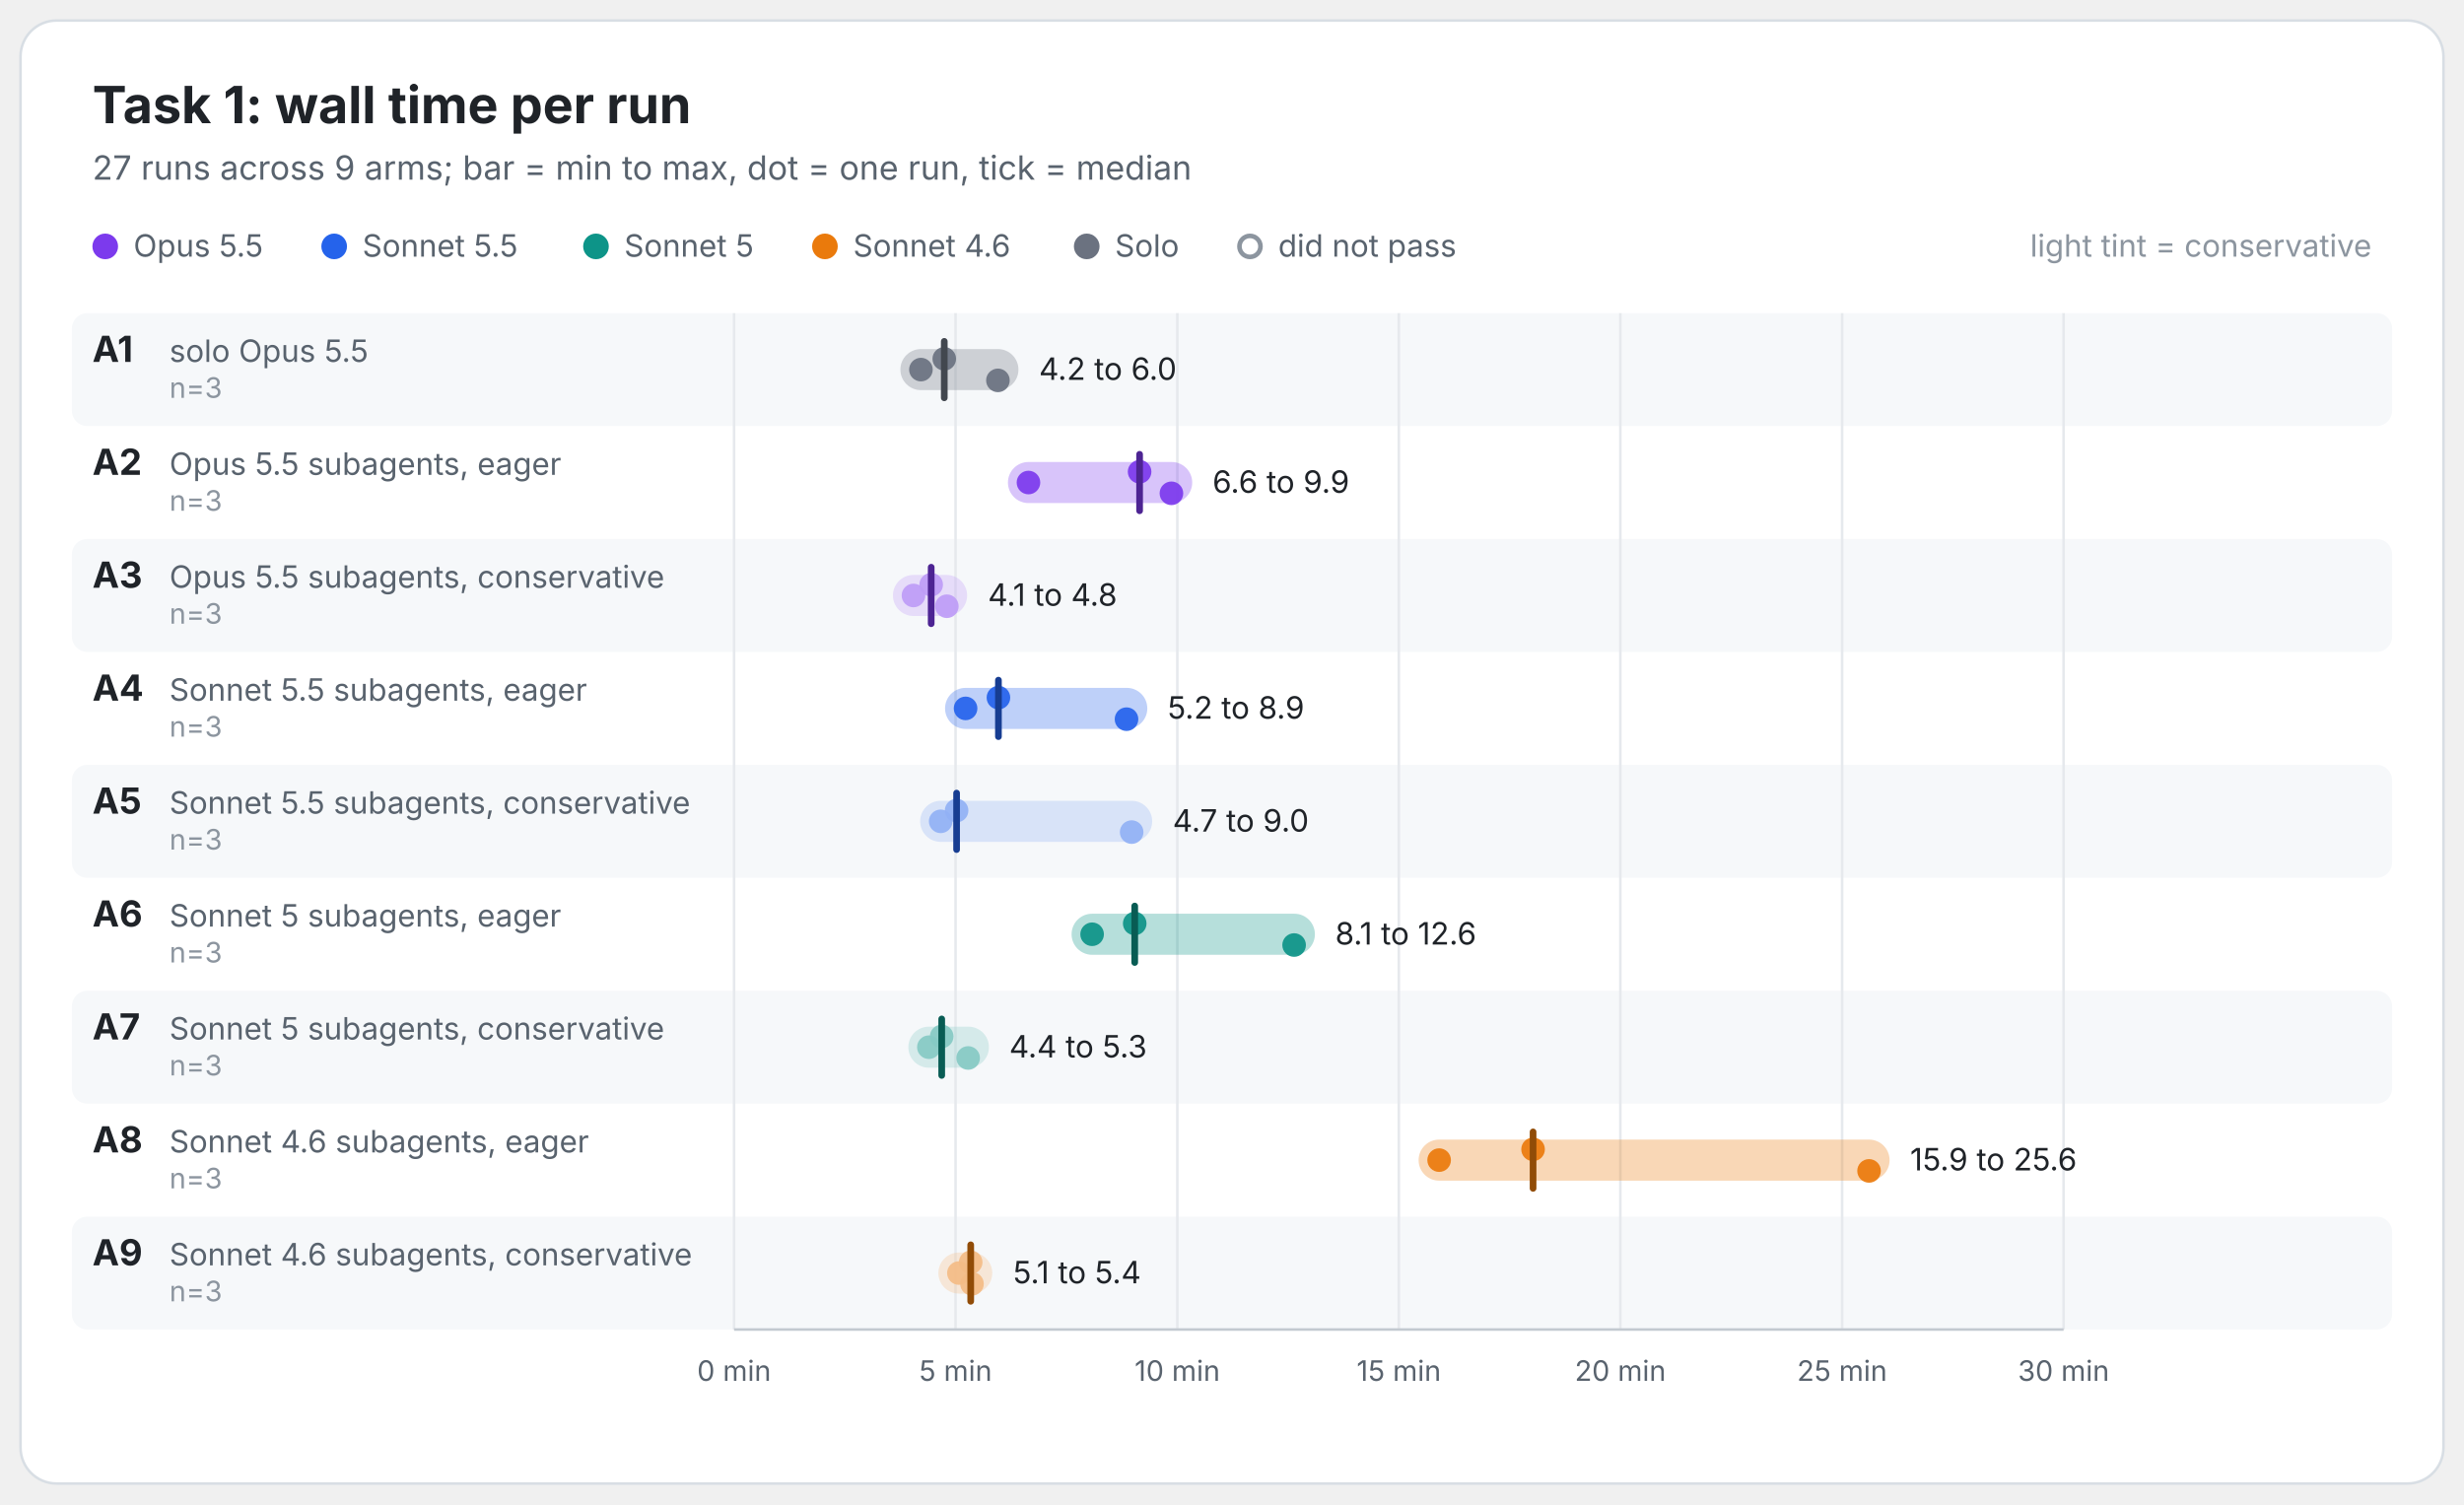
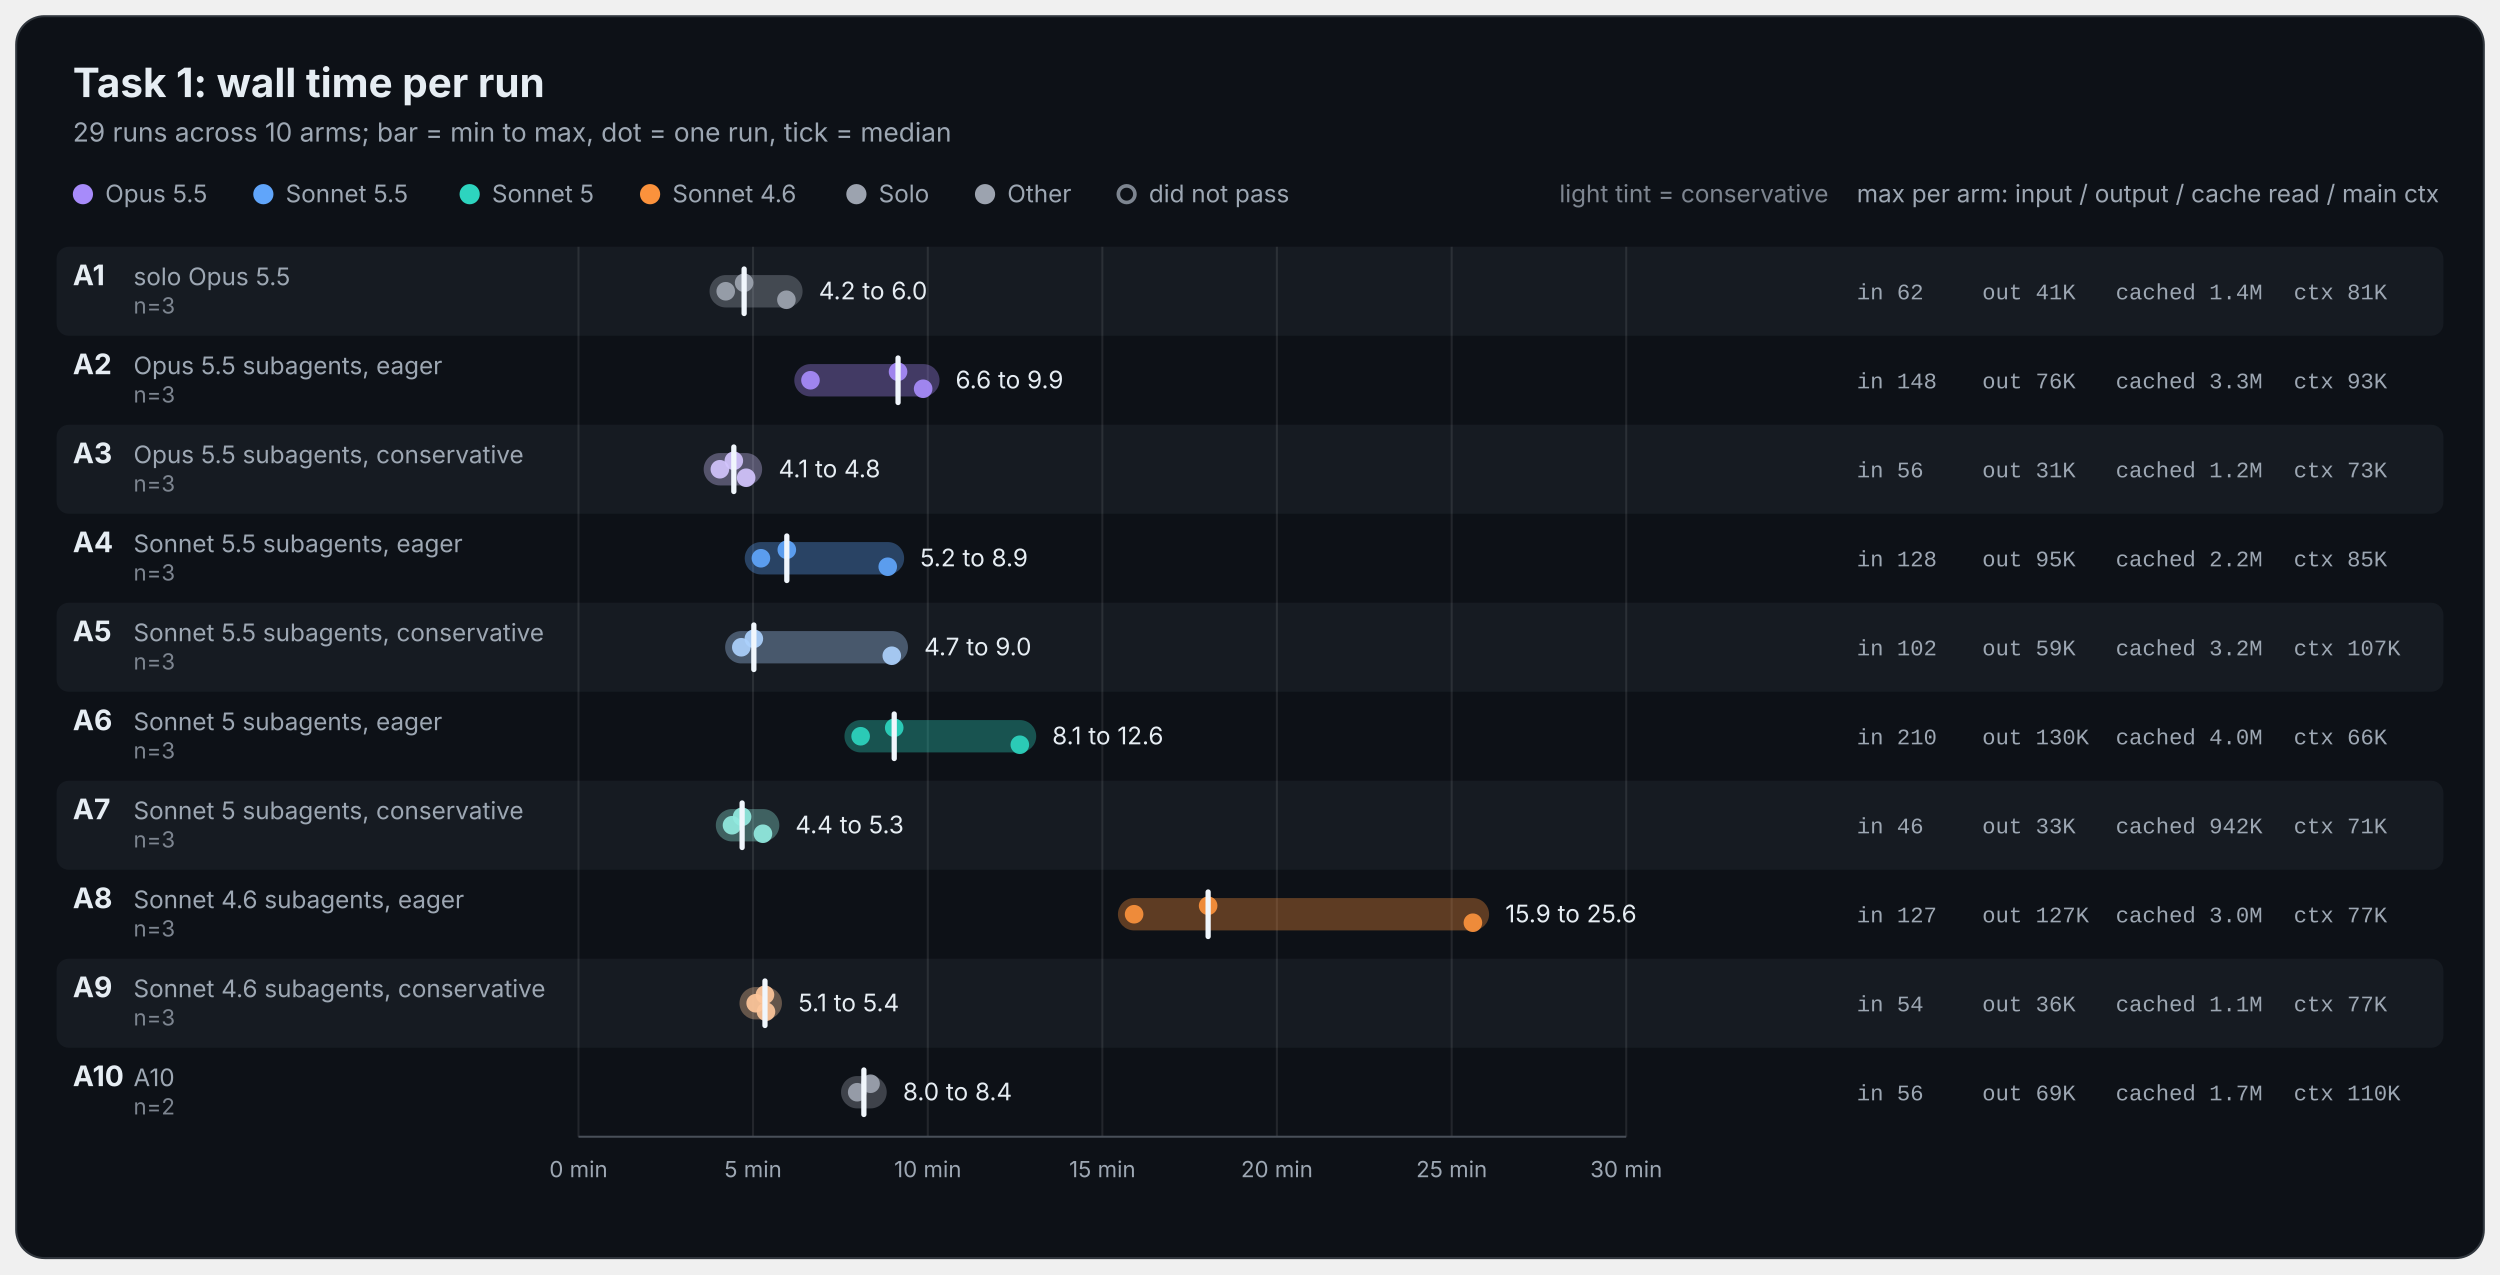
- <svg xmlns="http://www.w3.org/2000/svg" width="960" height="586.0" viewBox="0 0 960 586.0" role="img" aria-label="Task 1: wall time per run" font-family="-apple-system, &quot;Segoe UI&quot;, Inter, Roboto, &quot;Helvetica Neue&quot;, Arial, sans-serif">
-   <rect x="8" y="8" width="944" height="570.0" rx="14" fill="#ffffff" stroke="#d8dee4" stroke-width="1" />
-   <text x="36.0" y="48.0" font-size="20" font-weight="700" fill="#1f2328" text-anchor="start">Task 1: wall time per run</text>
-   <text x="36.0" y="70.0" font-size="13" font-weight="400" fill="#59636e" text-anchor="start">27 runs across 9 arms; bar = min to max, dot = one run, tick = median</text>
-   <circle cx="41.0" cy="96.0" r="5" fill="#7c3aed" />
-   <text x="52.0" y="100.0" font-size="12" font-weight="400" fill="#59636e" text-anchor="start">Opus 5.5</text>
-   <circle cx="130.2" cy="96.0" r="5" fill="#2563eb" />
-   <text x="141.2" y="100.0" font-size="12" font-weight="400" fill="#59636e" text-anchor="start">Sonnet 5.5</text>
-   <circle cx="232.2" cy="96.0" r="5" fill="#0d9488" />
-   <text x="243.2" y="100.0" font-size="12" font-weight="400" fill="#59636e" text-anchor="start">Sonnet 5</text>
-   <circle cx="321.4" cy="96.0" r="5" fill="#ea7a0c" />
-   <text x="332.4" y="100.0" font-size="12" font-weight="400" fill="#59636e" text-anchor="start">Sonnet 4.6</text>
-   <circle cx="423.4" cy="96.0" r="5" fill="#6b7280" />
-   <text x="434.4" y="100.0" font-size="12" font-weight="400" fill="#59636e" text-anchor="start">Solo</text>
-   <circle cx="487.0" cy="96.0" r="4.1" fill="#ffffff" stroke="#8c959f" stroke-width="1.8" />
-   <text x="498.0" y="100.0" font-size="12" font-weight="400" fill="#59636e" text-anchor="start">did not pass</text>
-   <text x="924.0" y="100.0" font-size="12" fill="#8c959f" text-anchor="end">light tint = conservative</text>
-   <rect x="28" y="122.0" width="904.0" height="44" rx="6" fill="#f6f8fa" />
-   <rect x="28" y="210.0" width="904.0" height="44" rx="6" fill="#f6f8fa" />
-   <rect x="28" y="298.0" width="904.0" height="44" rx="6" fill="#f6f8fa" />
-   <rect x="28" y="386.0" width="904.0" height="44" rx="6" fill="#f6f8fa" />
-   <rect x="28" y="474.0" width="904.0" height="44" rx="6" fill="#f6f8fa" />
-   <line x1="286.0" y1="122.0" x2="286.0" y2="518.0" stroke="#e6e9ed" stroke-width="1" />
-   <text x="286.0" y="538.0" font-size="11" font-weight="400" fill="#59636e" text-anchor="middle">0 min</text>
-   <line x1="372.3" y1="122.0" x2="372.3" y2="518.0" stroke="#e6e9ed" stroke-width="1" />
-   <text x="372.3" y="538.0" font-size="11" font-weight="400" fill="#59636e" text-anchor="middle">5 min</text>
-   <line x1="458.7" y1="122.0" x2="458.7" y2="518.0" stroke="#e6e9ed" stroke-width="1" />
-   <text x="458.7" y="538.0" font-size="11" font-weight="400" fill="#59636e" text-anchor="middle">10 min</text>
-   <line x1="545.0" y1="122.0" x2="545.0" y2="518.0" stroke="#e6e9ed" stroke-width="1" />
-   <text x="545.0" y="538.0" font-size="11" font-weight="400" fill="#59636e" text-anchor="middle">15 min</text>
-   <line x1="631.3" y1="122.0" x2="631.3" y2="518.0" stroke="#e6e9ed" stroke-width="1" />
-   <text x="631.3" y="538.0" font-size="11" font-weight="400" fill="#59636e" text-anchor="middle">20 min</text>
-   <line x1="717.7" y1="122.0" x2="717.7" y2="518.0" stroke="#e6e9ed" stroke-width="1" />
-   <text x="717.7" y="538.0" font-size="11" font-weight="400" fill="#59636e" text-anchor="middle">25 min</text>
-   <line x1="804.0" y1="122.0" x2="804.0" y2="518.0" stroke="#e6e9ed" stroke-width="1" />
-   <text x="804.0" y="538.0" font-size="11" font-weight="400" fill="#59636e" text-anchor="middle">30 min</text>
-   <line x1="286.0" y1="518.0" x2="804.0" y2="518.0" stroke="#c3c9d0" stroke-width="1" />
-   <text x="36.0" y="141.0" font-size="14" font-weight="700" fill="#1f2328" text-anchor="start">A1</text>
-   <text x="66.0" y="141.0" font-size="12" font-weight="400" fill="#59636e" text-anchor="start">solo Opus 5.5</text>
-   <text x="66.0" y="155.0" font-size="11" font-weight="400" fill="#8c959f" text-anchor="start">n=3</text>
-   <rect x="350.8" y="136.0" width="46.0" height="16" rx="8.0" fill="#6b7280" fill-opacity="0.3" />
-   <circle cx="358.8" cy="144.0" r="4.6" fill="#6b7280" fill-opacity="0.92" />
-   <circle cx="367.9" cy="139.8" r="4.6" fill="#6b7280" fill-opacity="0.92" />
-   <circle cx="388.8" cy="148.2" r="4.6" fill="#6b7280" fill-opacity="0.92" />
-   <line x1="367.9" y1="133.0" x2="367.9" y2="155.0" stroke="#42474f" stroke-width="2.6" stroke-linecap="round" />
-   <text x="404.8" y="148.0" font-size="12" font-weight="400" fill="#1f2328" text-anchor="start">4.2 to 6.0</text>
-   <text x="36.0" y="185.0" font-size="14" font-weight="700" fill="#1f2328" text-anchor="start">A2</text>
-   <text x="66.0" y="185.0" font-size="12" font-weight="400" fill="#59636e" text-anchor="start">Opus 5.5 subagents, eager</text>
-   <text x="66.0" y="199.0" font-size="11" font-weight="400" fill="#8c959f" text-anchor="start">n=3</text>
-   <rect x="392.7" y="180.0" width="71.8" height="16" rx="8.0" fill="#7c3aed" fill-opacity="0.3" />
-   <circle cx="400.7" cy="188.0" r="4.6" fill="#7c3aed" fill-opacity="0.92" />
-   <circle cx="444.0" cy="183.8" r="4.6" fill="#7c3aed" fill-opacity="0.92" />
-   <circle cx="456.4" cy="192.2" r="4.6" fill="#7c3aed" fill-opacity="0.92" />
-   <line x1="444.0" y1="177.0" x2="444.0" y2="199.0" stroke="#4d2493" stroke-width="2.6" stroke-linecap="round" />
-   <text x="472.4" y="192.0" font-size="12" font-weight="400" fill="#1f2328" text-anchor="start">6.6 to 9.9</text>
-   <text x="36.0" y="229.0" font-size="14" font-weight="700" fill="#1f2328" text-anchor="start">A3</text>
-   <text x="66.0" y="229.0" font-size="12" font-weight="400" fill="#59636e" text-anchor="start">Opus 5.5 subagents, conservative</text>
-   <text x="66.0" y="243.0" font-size="11" font-weight="400" fill="#8c959f" text-anchor="start">n=3</text>
-   <rect x="347.9" y="224.0" width="28.9" height="16" rx="8.0" fill="#be9cf6" fill-opacity="0.3" />
-   <circle cx="355.9" cy="232.0" r="4.6" fill="#be9cf6" fill-opacity="0.92" />
-   <circle cx="362.8" cy="227.8" r="4.6" fill="#be9cf6" fill-opacity="0.92" />
-   <circle cx="368.9" cy="236.2" r="4.6" fill="#be9cf6" fill-opacity="0.92" />
-   <line x1="362.8" y1="221.0" x2="362.8" y2="243.0" stroke="#4d2493" stroke-width="2.6" stroke-linecap="round" />
-   <text x="384.9" y="236.0" font-size="12" font-weight="400" fill="#1f2328" text-anchor="start">4.1 to 4.8</text>
-   <text x="36.0" y="273.0" font-size="14" font-weight="700" fill="#1f2328" text-anchor="start">A4</text>
-   <text x="66.0" y="273.0" font-size="12" font-weight="400" fill="#59636e" text-anchor="start">Sonnet 5.5 subagents, eager</text>
-   <text x="66.0" y="287.0" font-size="11" font-weight="400" fill="#8c959f" text-anchor="start">n=3</text>
-   <rect x="368.2" y="268.0" width="78.8" height="16" rx="8.0" fill="#2563eb" fill-opacity="0.3" />
-   <circle cx="376.2" cy="276.0" r="4.6" fill="#2563eb" fill-opacity="0.92" />
-   <circle cx="389.0" cy="271.8" r="4.6" fill="#2563eb" fill-opacity="0.92" />
-   <circle cx="438.9" cy="280.2" r="4.6" fill="#2563eb" fill-opacity="0.92" />
-   <line x1="389.0" y1="265.0" x2="389.0" y2="287.0" stroke="#173d92" stroke-width="2.6" stroke-linecap="round" />
-   <text x="454.9" y="280.0" font-size="12" font-weight="400" fill="#1f2328" text-anchor="start">5.2 to 8.9</text>
-   <text x="36.0" y="317.0" font-size="14" font-weight="700" fill="#1f2328" text-anchor="start">A5</text>
-   <text x="66.0" y="317.0" font-size="12" font-weight="400" fill="#59636e" text-anchor="start">Sonnet 5.5 subagents, conservative</text>
-   <text x="66.0" y="331.0" font-size="11" font-weight="400" fill="#8c959f" text-anchor="start">n=3</text>
-   <rect x="358.5" y="312.0" width="90.4" height="16" rx="8.0" fill="#92b1f5" fill-opacity="0.3" />
-   <circle cx="366.5" cy="320.0" r="4.6" fill="#92b1f5" fill-opacity="0.92" />
-   <circle cx="372.7" cy="315.8" r="4.6" fill="#92b1f5" fill-opacity="0.92" />
-   <circle cx="440.9" cy="324.2" r="4.6" fill="#92b1f5" fill-opacity="0.92" />
-   <line x1="372.7" y1="309.0" x2="372.7" y2="331.0" stroke="#173d92" stroke-width="2.6" stroke-linecap="round" />
-   <text x="456.9" y="324.0" font-size="12" font-weight="400" fill="#1f2328" text-anchor="start">4.7 to 9.0</text>
-   <text x="36.0" y="361.0" font-size="14" font-weight="700" fill="#1f2328" text-anchor="start">A6</text>
-   <text x="66.0" y="361.0" font-size="12" font-weight="400" fill="#59636e" text-anchor="start">Sonnet 5 subagents, eager</text>
-   <text x="66.0" y="375.0" font-size="11" font-weight="400" fill="#8c959f" text-anchor="start">n=3</text>
-   <rect x="417.5" y="356.0" width="94.8" height="16" rx="8.0" fill="#0d9488" fill-opacity="0.3" />
-   <circle cx="425.5" cy="364.0" r="4.6" fill="#0d9488" fill-opacity="0.92" />
-   <circle cx="442.1" cy="359.8" r="4.6" fill="#0d9488" fill-opacity="0.92" />
-   <circle cx="504.2" cy="368.2" r="4.6" fill="#0d9488" fill-opacity="0.92" />
-   <line x1="442.1" y1="353.0" x2="442.1" y2="375.0" stroke="#085c54" stroke-width="2.6" stroke-linecap="round" />
-   <text x="520.2" y="368.0" font-size="12" font-weight="400" fill="#1f2328" text-anchor="start">8.1 to 12.6</text>
-   <text x="36.0" y="405.0" font-size="14" font-weight="700" fill="#1f2328" text-anchor="start">A7</text>
-   <text x="66.0" y="405.0" font-size="12" font-weight="400" fill="#59636e" text-anchor="start">Sonnet 5 subagents, conservative</text>
-   <text x="66.0" y="419.0" font-size="11" font-weight="400" fill="#8c959f" text-anchor="start">n=3</text>
-   <rect x="353.9" y="400.0" width="31.4" height="16" rx="8.0" fill="#86cac4" fill-opacity="0.3" />
-   <circle cx="361.9" cy="408.0" r="4.6" fill="#86cac4" fill-opacity="0.92" />
-   <circle cx="366.9" cy="403.8" r="4.6" fill="#86cac4" fill-opacity="0.92" />
-   <circle cx="377.2" cy="412.2" r="4.6" fill="#86cac4" fill-opacity="0.92" />
-   <line x1="366.9" y1="397.0" x2="366.9" y2="419.0" stroke="#085c54" stroke-width="2.6" stroke-linecap="round" />
-   <text x="393.2" y="412.0" font-size="12" font-weight="400" fill="#1f2328" text-anchor="start">4.4 to 5.3</text>
-   <text x="36.0" y="449.0" font-size="14" font-weight="700" fill="#1f2328" text-anchor="start">A8</text>
-   <text x="66.0" y="449.0" font-size="12" font-weight="400" fill="#59636e" text-anchor="start">Sonnet 4.6 subagents, eager</text>
-   <text x="66.0" y="463.0" font-size="11" font-weight="400" fill="#8c959f" text-anchor="start">n=3</text>
-   <rect x="552.7" y="444.0" width="183.5" height="16" rx="8.0" fill="#ea7a0c" fill-opacity="0.3" />
-   <circle cx="560.7" cy="452.0" r="4.6" fill="#ea7a0c" fill-opacity="0.92" />
-   <circle cx="597.3" cy="447.8" r="4.6" fill="#ea7a0c" fill-opacity="0.92" />
-   <circle cx="728.2" cy="456.2" r="4.6" fill="#ea7a0c" fill-opacity="0.92" />
-   <line x1="597.3" y1="441.0" x2="597.3" y2="463.0" stroke="#914c07" stroke-width="2.6" stroke-linecap="round" />
-   <text x="744.2" y="456.0" font-size="12" font-weight="400" fill="#1f2328" text-anchor="start">15.9 to 25.6</text>
-   <text x="36.0" y="493.0" font-size="14" font-weight="700" fill="#1f2328" text-anchor="start">A9</text>
-   <text x="66.0" y="493.0" font-size="12" font-weight="400" fill="#59636e" text-anchor="start">Sonnet 4.6 subagents, conservative</text>
-   <text x="66.0" y="507.0" font-size="11" font-weight="400" fill="#8c959f" text-anchor="start">n=3</text>
-   <rect x="365.6" y="488.0" width="21.0" height="16" rx="8.0" fill="#f4bc86" fill-opacity="0.3" />
-   <circle cx="373.6" cy="496.0" r="4.6" fill="#f4bc86" fill-opacity="0.92" />
-   <circle cx="378.2" cy="491.8" r="4.6" fill="#f4bc86" fill-opacity="0.92" />
-   <circle cx="378.7" cy="500.2" r="4.6" fill="#f4bc86" fill-opacity="0.92" />
-   <line x1="378.2" y1="485.0" x2="378.2" y2="507.0" stroke="#914c07" stroke-width="2.6" stroke-linecap="round" />
-   <text x="394.7" y="500.0" font-size="12" font-weight="400" fill="#1f2328" text-anchor="start">5.1 to 5.4</text>
+ <svg xmlns="http://www.w3.org/2000/svg" width="1236" height="630.0" viewBox="0 0 1236 630.0" role="img" aria-label="Task 1: wall time per run" font-family="-apple-system, &quot;Segoe UI&quot;, Inter, Roboto, &quot;Helvetica Neue&quot;, Arial, sans-serif">
+   <rect x="8" y="8" width="1220" height="614.0" rx="14" fill="#0d1117" stroke="#30363d" stroke-width="1" />
+   <text x="36.0" y="48.0" font-size="20" font-weight="700" fill="#e6edf3" text-anchor="start">Task 1: wall time per run</text>
+   <text x="36.0" y="70.0" font-size="13" font-weight="400" fill="#9da7b3" text-anchor="start">29 runs across 10 arms; bar = min to max, dot = one run, tick = median</text>
+   <circle cx="41.0" cy="96.0" r="5" fill="#a78bfa" />
+   <text x="52.0" y="100.0" font-size="12" font-weight="400" fill="#9da7b3" text-anchor="start">Opus 5.5</text>
+   <circle cx="130.2" cy="96.0" r="5" fill="#60a5fa" />
+   <text x="141.2" y="100.0" font-size="12" font-weight="400" fill="#9da7b3" text-anchor="start">Sonnet 5.5</text>
+   <circle cx="232.2" cy="96.0" r="5" fill="#2dd4bf" />
+   <text x="243.2" y="100.0" font-size="12" font-weight="400" fill="#9da7b3" text-anchor="start">Sonnet 5</text>
+   <circle cx="321.4" cy="96.0" r="5" fill="#fb923c" />
+   <text x="332.4" y="100.0" font-size="12" font-weight="400" fill="#9da7b3" text-anchor="start">Sonnet 4.6</text>
+   <circle cx="423.4" cy="96.0" r="5" fill="#9ca3af" />
+   <text x="434.4" y="100.0" font-size="12" font-weight="400" fill="#9da7b3" text-anchor="start">Solo</text>
+   <circle cx="487.0" cy="96.0" r="5" fill="#9ca3af" />
+   <text x="498.0" y="100.0" font-size="12" font-weight="400" fill="#9da7b3" text-anchor="start">Other</text>
+   <circle cx="557.0" cy="96.0" r="4.1" fill="#0d1117" stroke="#7d8590" stroke-width="1.8" />
+   <text x="568.0" y="100.0" font-size="12" font-weight="400" fill="#9da7b3" text-anchor="start">did not pass</text>
+   <text x="904.0" y="100.0" font-size="12" font-weight="400" fill="#7d8590" text-anchor="end">light tint = conservative</text>
+   <text x="918.0" y="100.0" font-size="12" font-weight="400" fill="#9da7b3" text-anchor="start">max per arm: input / output / cache read / main ctx</text>
+   <rect x="28" y="122.0" width="1180.0" height="44" rx="6" fill="#161b22" />
+   <rect x="28" y="210.0" width="1180.0" height="44" rx="6" fill="#161b22" />
+   <rect x="28" y="298.0" width="1180.0" height="44" rx="6" fill="#161b22" />
+   <rect x="28" y="386.0" width="1180.0" height="44" rx="6" fill="#161b22" />
+   <rect x="28" y="474.0" width="1180.0" height="44" rx="6" fill="#161b22" />
+   <line x1="286.0" y1="122.0" x2="286.0" y2="562.0" stroke="#ffffff" stroke-opacity="0.09" stroke-width="1" />
+   <text x="286.0" y="582.0" font-size="11" font-weight="400" fill="#9da7b3" text-anchor="middle">0 min</text>
+   <line x1="372.3" y1="122.0" x2="372.3" y2="562.0" stroke="#ffffff" stroke-opacity="0.09" stroke-width="1" />
+   <text x="372.3" y="582.0" font-size="11" font-weight="400" fill="#9da7b3" text-anchor="middle">5 min</text>
+   <line x1="458.7" y1="122.0" x2="458.7" y2="562.0" stroke="#ffffff" stroke-opacity="0.09" stroke-width="1" />
+   <text x="458.7" y="582.0" font-size="11" font-weight="400" fill="#9da7b3" text-anchor="middle">10 min</text>
+   <line x1="545.0" y1="122.0" x2="545.0" y2="562.0" stroke="#ffffff" stroke-opacity="0.09" stroke-width="1" />
+   <text x="545.0" y="582.0" font-size="11" font-weight="400" fill="#9da7b3" text-anchor="middle">15 min</text>
+   <line x1="631.3" y1="122.0" x2="631.3" y2="562.0" stroke="#ffffff" stroke-opacity="0.09" stroke-width="1" />
+   <text x="631.3" y="582.0" font-size="11" font-weight="400" fill="#9da7b3" text-anchor="middle">20 min</text>
+   <line x1="717.7" y1="122.0" x2="717.7" y2="562.0" stroke="#ffffff" stroke-opacity="0.09" stroke-width="1" />
+   <text x="717.7" y="582.0" font-size="11" font-weight="400" fill="#9da7b3" text-anchor="middle">25 min</text>
+   <line x1="804.0" y1="122.0" x2="804.0" y2="562.0" stroke="#ffffff" stroke-opacity="0.09" stroke-width="1" />
+   <text x="804.0" y="582.0" font-size="11" font-weight="400" fill="#9da7b3" text-anchor="middle">30 min</text>
+   <line x1="286.0" y1="562.0" x2="804.0" y2="562.0" stroke="#484f58" stroke-width="1" />
+   <text x="36.0" y="141.0" font-size="14" font-weight="700" fill="#e6edf3" text-anchor="start">A1</text>
+   <text x="66.0" y="141.0" font-size="12" font-weight="400" fill="#9da7b3" text-anchor="start">solo Opus 5.5</text>
+   <text x="66.0" y="155.0" font-size="11" font-weight="400" fill="#7d8590" text-anchor="start">n=3</text>
+   <rect x="350.8" y="136.0" width="46.0" height="16" rx="8.0" fill="#9ca3af" fill-opacity="0.34" />
+   <circle cx="358.8" cy="144.0" r="4.6" fill="#9ca3af" fill-opacity="0.92" />
+   <circle cx="367.9" cy="139.8" r="4.6" fill="#9ca3af" fill-opacity="0.92" />
+   <circle cx="388.8" cy="148.2" r="4.6" fill="#9ca3af" fill-opacity="0.92" />
+   <line x1="367.9" y1="133.0" x2="367.9" y2="155.0" stroke="#f0f6fc" stroke-width="2.6" stroke-linecap="round" />
+   <text x="404.8" y="148.0" font-size="12" font-weight="400" fill="#e6edf3" text-anchor="start">4.2 to 6.0</text>
+   <text x="918.0" y="148.0" font-size="11" fill="#9da7b3" font-family="ui-monospace, SFMono-Regular, Menlo, Consolas, &quot;Liberation Mono&quot;, monospace">in 62</text>
+   <text x="980.0" y="148.0" font-size="11" fill="#9da7b3" font-family="ui-monospace, SFMono-Regular, Menlo, Consolas, &quot;Liberation Mono&quot;, monospace">out 41K</text>
+   <text x="1046.0" y="148.0" font-size="11" fill="#9da7b3" font-family="ui-monospace, SFMono-Regular, Menlo, Consolas, &quot;Liberation Mono&quot;, monospace">cached 1.4M</text>
+   <text x="1134.0" y="148.0" font-size="11" fill="#9da7b3" font-family="ui-monospace, SFMono-Regular, Menlo, Consolas, &quot;Liberation Mono&quot;, monospace">ctx 81K</text>
+   <text x="36.0" y="185.0" font-size="14" font-weight="700" fill="#e6edf3" text-anchor="start">A2</text>
+   <text x="66.0" y="185.0" font-size="12" font-weight="400" fill="#9da7b3" text-anchor="start">Opus 5.5 subagents, eager</text>
+   <text x="66.0" y="199.0" font-size="11" font-weight="400" fill="#7d8590" text-anchor="start">n=3</text>
+   <rect x="392.7" y="180.0" width="71.8" height="16" rx="8.0" fill="#a78bfa" fill-opacity="0.34" />
+   <circle cx="400.7" cy="188.0" r="4.6" fill="#a78bfa" fill-opacity="0.92" />
+   <circle cx="444.0" cy="183.8" r="4.6" fill="#a78bfa" fill-opacity="0.92" />
+   <circle cx="456.4" cy="192.2" r="4.6" fill="#a78bfa" fill-opacity="0.92" />
+   <line x1="444.0" y1="177.0" x2="444.0" y2="199.0" stroke="#f0f6fc" stroke-width="2.6" stroke-linecap="round" />
+   <text x="472.4" y="192.0" font-size="12" font-weight="400" fill="#e6edf3" text-anchor="start">6.6 to 9.9</text>
+   <text x="918.0" y="192.0" font-size="11" fill="#9da7b3" font-family="ui-monospace, SFMono-Regular, Menlo, Consolas, &quot;Liberation Mono&quot;, monospace">in 148</text>
+   <text x="980.0" y="192.0" font-size="11" fill="#9da7b3" font-family="ui-monospace, SFMono-Regular, Menlo, Consolas, &quot;Liberation Mono&quot;, monospace">out 76K</text>
+   <text x="1046.0" y="192.0" font-size="11" fill="#9da7b3" font-family="ui-monospace, SFMono-Regular, Menlo, Consolas, &quot;Liberation Mono&quot;, monospace">cached 3.3M</text>
+   <text x="1134.0" y="192.0" font-size="11" fill="#9da7b3" font-family="ui-monospace, SFMono-Regular, Menlo, Consolas, &quot;Liberation Mono&quot;, monospace">ctx 93K</text>
+   <text x="36.0" y="229.0" font-size="14" font-weight="700" fill="#e6edf3" text-anchor="start">A3</text>
+   <text x="66.0" y="229.0" font-size="12" font-weight="400" fill="#9da7b3" text-anchor="start">Opus 5.5 subagents, conservative</text>
+   <text x="66.0" y="243.0" font-size="11" font-weight="400" fill="#7d8590" text-anchor="start">n=3</text>
+   <rect x="347.9" y="224.0" width="28.9" height="16" rx="8.0" fill="#d1c3fc" fill-opacity="0.34" />
+   <circle cx="355.9" cy="232.0" r="4.6" fill="#d1c3fc" fill-opacity="0.92" />
+   <circle cx="362.8" cy="227.8" r="4.6" fill="#d1c3fc" fill-opacity="0.92" />
+   <circle cx="368.9" cy="236.2" r="4.6" fill="#d1c3fc" fill-opacity="0.92" />
+   <line x1="362.8" y1="221.0" x2="362.8" y2="243.0" stroke="#f0f6fc" stroke-width="2.6" stroke-linecap="round" />
+   <text x="384.9" y="236.0" font-size="12" font-weight="400" fill="#e6edf3" text-anchor="start">4.1 to 4.8</text>
+   <text x="918.0" y="236.0" font-size="11" fill="#9da7b3" font-family="ui-monospace, SFMono-Regular, Menlo, Consolas, &quot;Liberation Mono&quot;, monospace">in 56</text>
+   <text x="980.0" y="236.0" font-size="11" fill="#9da7b3" font-family="ui-monospace, SFMono-Regular, Menlo, Consolas, &quot;Liberation Mono&quot;, monospace">out 31K</text>
+   <text x="1046.0" y="236.0" font-size="11" fill="#9da7b3" font-family="ui-monospace, SFMono-Regular, Menlo, Consolas, &quot;Liberation Mono&quot;, monospace">cached 1.2M</text>
+   <text x="1134.0" y="236.0" font-size="11" fill="#9da7b3" font-family="ui-monospace, SFMono-Regular, Menlo, Consolas, &quot;Liberation Mono&quot;, monospace">ctx 73K</text>
+   <text x="36.0" y="273.0" font-size="14" font-weight="700" fill="#e6edf3" text-anchor="start">A4</text>
+   <text x="66.0" y="273.0" font-size="12" font-weight="400" fill="#9da7b3" text-anchor="start">Sonnet 5.5 subagents, eager</text>
+   <text x="66.0" y="287.0" font-size="11" font-weight="400" fill="#7d8590" text-anchor="start">n=3</text>
+   <rect x="368.2" y="268.0" width="78.8" height="16" rx="8.0" fill="#60a5fa" fill-opacity="0.34" />
+   <circle cx="376.2" cy="276.0" r="4.6" fill="#60a5fa" fill-opacity="0.92" />
+   <circle cx="389.0" cy="271.8" r="4.6" fill="#60a5fa" fill-opacity="0.92" />
+   <circle cx="438.9" cy="280.2" r="4.6" fill="#60a5fa" fill-opacity="0.92" />
+   <line x1="389.0" y1="265.0" x2="389.0" y2="287.0" stroke="#f0f6fc" stroke-width="2.6" stroke-linecap="round" />
+   <text x="454.9" y="280.0" font-size="12" font-weight="400" fill="#e6edf3" text-anchor="start">5.2 to 8.9</text>
+   <text x="918.0" y="280.0" font-size="11" fill="#9da7b3" font-family="ui-monospace, SFMono-Regular, Menlo, Consolas, &quot;Liberation Mono&quot;, monospace">in 128</text>
+   <text x="980.0" y="280.0" font-size="11" fill="#9da7b3" font-family="ui-monospace, SFMono-Regular, Menlo, Consolas, &quot;Liberation Mono&quot;, monospace">out 95K</text>
+   <text x="1046.0" y="280.0" font-size="11" fill="#9da7b3" font-family="ui-monospace, SFMono-Regular, Menlo, Consolas, &quot;Liberation Mono&quot;, monospace">cached 2.2M</text>
+   <text x="1134.0" y="280.0" font-size="11" fill="#9da7b3" font-family="ui-monospace, SFMono-Regular, Menlo, Consolas, &quot;Liberation Mono&quot;, monospace">ctx 85K</text>
+   <text x="36.0" y="317.0" font-size="14" font-weight="700" fill="#e6edf3" text-anchor="start">A5</text>
+   <text x="66.0" y="317.0" font-size="12" font-weight="400" fill="#9da7b3" text-anchor="start">Sonnet 5.5 subagents, conservative</text>
+   <text x="66.0" y="331.0" font-size="11" font-weight="400" fill="#7d8590" text-anchor="start">n=3</text>
+   <rect x="358.5" y="312.0" width="90.4" height="16" rx="8.0" fill="#acd0fc" fill-opacity="0.34" />
+   <circle cx="366.5" cy="320.0" r="4.6" fill="#acd0fc" fill-opacity="0.92" />
+   <circle cx="372.7" cy="315.8" r="4.6" fill="#acd0fc" fill-opacity="0.92" />
+   <circle cx="440.9" cy="324.2" r="4.6" fill="#acd0fc" fill-opacity="0.92" />
+   <line x1="372.7" y1="309.0" x2="372.7" y2="331.0" stroke="#f0f6fc" stroke-width="2.6" stroke-linecap="round" />
+   <text x="456.9" y="324.0" font-size="12" font-weight="400" fill="#e6edf3" text-anchor="start">4.7 to 9.0</text>
+   <text x="918.0" y="324.0" font-size="11" fill="#9da7b3" font-family="ui-monospace, SFMono-Regular, Menlo, Consolas, &quot;Liberation Mono&quot;, monospace">in 102</text>
+   <text x="980.0" y="324.0" font-size="11" fill="#9da7b3" font-family="ui-monospace, SFMono-Regular, Menlo, Consolas, &quot;Liberation Mono&quot;, monospace">out 59K</text>
+   <text x="1046.0" y="324.0" font-size="11" fill="#9da7b3" font-family="ui-monospace, SFMono-Regular, Menlo, Consolas, &quot;Liberation Mono&quot;, monospace">cached 3.2M</text>
+   <text x="1134.0" y="324.0" font-size="11" fill="#9da7b3" font-family="ui-monospace, SFMono-Regular, Menlo, Consolas, &quot;Liberation Mono&quot;, monospace">ctx 107K</text>
+   <text x="36.0" y="361.0" font-size="14" font-weight="700" fill="#e6edf3" text-anchor="start">A6</text>
+   <text x="66.0" y="361.0" font-size="12" font-weight="400" fill="#9da7b3" text-anchor="start">Sonnet 5 subagents, eager</text>
+   <text x="66.0" y="375.0" font-size="11" font-weight="400" fill="#7d8590" text-anchor="start">n=3</text>
+   <rect x="417.5" y="356.0" width="94.8" height="16" rx="8.0" fill="#2dd4bf" fill-opacity="0.34" />
+   <circle cx="425.5" cy="364.0" r="4.6" fill="#2dd4bf" fill-opacity="0.92" />
+   <circle cx="442.1" cy="359.8" r="4.6" fill="#2dd4bf" fill-opacity="0.92" />
+   <circle cx="504.2" cy="368.2" r="4.6" fill="#2dd4bf" fill-opacity="0.92" />
+   <line x1="442.1" y1="353.0" x2="442.1" y2="375.0" stroke="#f0f6fc" stroke-width="2.6" stroke-linecap="round" />
+   <text x="520.2" y="368.0" font-size="12" font-weight="400" fill="#e6edf3" text-anchor="start">8.1 to 12.6</text>
+   <text x="918.0" y="368.0" font-size="11" fill="#9da7b3" font-family="ui-monospace, SFMono-Regular, Menlo, Consolas, &quot;Liberation Mono&quot;, monospace">in 210</text>
+   <text x="980.0" y="368.0" font-size="11" fill="#9da7b3" font-family="ui-monospace, SFMono-Regular, Menlo, Consolas, &quot;Liberation Mono&quot;, monospace">out 130K</text>
+   <text x="1046.0" y="368.0" font-size="11" fill="#9da7b3" font-family="ui-monospace, SFMono-Regular, Menlo, Consolas, &quot;Liberation Mono&quot;, monospace">cached 4.0M</text>
+   <text x="1134.0" y="368.0" font-size="11" fill="#9da7b3" font-family="ui-monospace, SFMono-Regular, Menlo, Consolas, &quot;Liberation Mono&quot;, monospace">ctx 66K</text>
+   <text x="36.0" y="405.0" font-size="14" font-weight="700" fill="#e6edf3" text-anchor="start">A7</text>
+   <text x="66.0" y="405.0" font-size="12" font-weight="400" fill="#9da7b3" text-anchor="start">Sonnet 5 subagents, conservative</text>
+   <text x="66.0" y="419.0" font-size="11" font-weight="400" fill="#7d8590" text-anchor="start">n=3</text>
+   <rect x="353.9" y="400.0" width="31.4" height="16" rx="8.0" fill="#92e9de" fill-opacity="0.34" />
+   <circle cx="361.9" cy="408.0" r="4.6" fill="#92e9de" fill-opacity="0.92" />
+   <circle cx="366.9" cy="403.8" r="4.6" fill="#92e9de" fill-opacity="0.92" />
+   <circle cx="377.2" cy="412.2" r="4.6" fill="#92e9de" fill-opacity="0.92" />
+   <line x1="366.9" y1="397.0" x2="366.9" y2="419.0" stroke="#f0f6fc" stroke-width="2.6" stroke-linecap="round" />
+   <text x="393.2" y="412.0" font-size="12" font-weight="400" fill="#e6edf3" text-anchor="start">4.4 to 5.3</text>
+   <text x="918.0" y="412.0" font-size="11" fill="#9da7b3" font-family="ui-monospace, SFMono-Regular, Menlo, Consolas, &quot;Liberation Mono&quot;, monospace">in 46</text>
+   <text x="980.0" y="412.0" font-size="11" fill="#9da7b3" font-family="ui-monospace, SFMono-Regular, Menlo, Consolas, &quot;Liberation Mono&quot;, monospace">out 33K</text>
+   <text x="1046.0" y="412.0" font-size="11" fill="#9da7b3" font-family="ui-monospace, SFMono-Regular, Menlo, Consolas, &quot;Liberation Mono&quot;, monospace">cached 942K</text>
+   <text x="1134.0" y="412.0" font-size="11" fill="#9da7b3" font-family="ui-monospace, SFMono-Regular, Menlo, Consolas, &quot;Liberation Mono&quot;, monospace">ctx 71K</text>
+   <text x="36.0" y="449.0" font-size="14" font-weight="700" fill="#e6edf3" text-anchor="start">A8</text>
+   <text x="66.0" y="449.0" font-size="12" font-weight="400" fill="#9da7b3" text-anchor="start">Sonnet 4.6 subagents, eager</text>
+   <text x="66.0" y="463.0" font-size="11" font-weight="400" fill="#7d8590" text-anchor="start">n=3</text>
+   <rect x="552.7" y="444.0" width="183.5" height="16" rx="8.0" fill="#fb923c" fill-opacity="0.34" />
+   <circle cx="560.7" cy="452.0" r="4.6" fill="#fb923c" fill-opacity="0.92" />
+   <circle cx="597.3" cy="447.8" r="4.6" fill="#fb923c" fill-opacity="0.92" />
+   <circle cx="728.2" cy="456.2" r="4.6" fill="#fb923c" fill-opacity="0.92" />
+   <line x1="597.3" y1="441.0" x2="597.3" y2="463.0" stroke="#f0f6fc" stroke-width="2.6" stroke-linecap="round" />
+   <text x="744.2" y="456.0" font-size="12" font-weight="400" fill="#e6edf3" text-anchor="start">15.9 to 25.6</text>
+   <text x="918.0" y="456.0" font-size="11" fill="#9da7b3" font-family="ui-monospace, SFMono-Regular, Menlo, Consolas, &quot;Liberation Mono&quot;, monospace">in 127</text>
+   <text x="980.0" y="456.0" font-size="11" fill="#9da7b3" font-family="ui-monospace, SFMono-Regular, Menlo, Consolas, &quot;Liberation Mono&quot;, monospace">out 127K</text>
+   <text x="1046.0" y="456.0" font-size="11" fill="#9da7b3" font-family="ui-monospace, SFMono-Regular, Menlo, Consolas, &quot;Liberation Mono&quot;, monospace">cached 3.0M</text>
+   <text x="1134.0" y="456.0" font-size="11" fill="#9da7b3" font-family="ui-monospace, SFMono-Regular, Menlo, Consolas, &quot;Liberation Mono&quot;, monospace">ctx 77K</text>
+   <text x="36.0" y="493.0" font-size="14" font-weight="700" fill="#e6edf3" text-anchor="start">A9</text>
+   <text x="66.0" y="493.0" font-size="12" font-weight="400" fill="#9da7b3" text-anchor="start">Sonnet 4.6 subagents, conservative</text>
+   <text x="66.0" y="507.0" font-size="11" font-weight="400" fill="#7d8590" text-anchor="start">n=3</text>
+   <rect x="365.6" y="488.0" width="21.0" height="16" rx="8.0" fill="#fdc69a" fill-opacity="0.34" />
+   <circle cx="373.6" cy="496.0" r="4.6" fill="#fdc69a" fill-opacity="0.92" />
+   <circle cx="378.2" cy="491.8" r="4.6" fill="#fdc69a" fill-opacity="0.92" />
+   <circle cx="378.7" cy="500.2" r="4.6" fill="#fdc69a" fill-opacity="0.92" />
+   <line x1="378.2" y1="485.0" x2="378.2" y2="507.0" stroke="#f0f6fc" stroke-width="2.6" stroke-linecap="round" />
+   <text x="394.7" y="500.0" font-size="12" font-weight="400" fill="#e6edf3" text-anchor="start">5.1 to 5.4</text>
+   <text x="918.0" y="500.0" font-size="11" fill="#9da7b3" font-family="ui-monospace, SFMono-Regular, Menlo, Consolas, &quot;Liberation Mono&quot;, monospace">in 54</text>
+   <text x="980.0" y="500.0" font-size="11" fill="#9da7b3" font-family="ui-monospace, SFMono-Regular, Menlo, Consolas, &quot;Liberation Mono&quot;, monospace">out 36K</text>
+   <text x="1046.0" y="500.0" font-size="11" fill="#9da7b3" font-family="ui-monospace, SFMono-Regular, Menlo, Consolas, &quot;Liberation Mono&quot;, monospace">cached 1.1M</text>
+   <text x="1134.0" y="500.0" font-size="11" fill="#9da7b3" font-family="ui-monospace, SFMono-Regular, Menlo, Consolas, &quot;Liberation Mono&quot;, monospace">ctx 77K</text>
+   <text x="36.0" y="537.0" font-size="14" font-weight="700" fill="#e6edf3" text-anchor="start">A10</text>
+   <text x="66.0" y="537.0" font-size="12" font-weight="400" fill="#9da7b3" text-anchor="start">A10</text>
+   <text x="66.0" y="551.0" font-size="11" font-weight="400" fill="#7d8590" text-anchor="start">n=2</text>
+   <rect x="415.8" y="532.0" width="22.6" height="16" rx="8.0" fill="#9ca3af" fill-opacity="0.34" />
+   <circle cx="423.8" cy="540.0" r="4.6" fill="#9ca3af" fill-opacity="0.92" />
+   <circle cx="430.4" cy="535.8" r="4.6" fill="#9ca3af" fill-opacity="0.92" />
+   <line x1="427.1" y1="529.0" x2="427.1" y2="551.0" stroke="#f0f6fc" stroke-width="2.6" stroke-linecap="round" />
+   <text x="446.4" y="544.0" font-size="12" font-weight="400" fill="#e6edf3" text-anchor="start">8.0 to 8.4</text>
+   <text x="918.0" y="544.0" font-size="11" fill="#9da7b3" font-family="ui-monospace, SFMono-Regular, Menlo, Consolas, &quot;Liberation Mono&quot;, monospace">in 56</text>
+   <text x="980.0" y="544.0" font-size="11" fill="#9da7b3" font-family="ui-monospace, SFMono-Regular, Menlo, Consolas, &quot;Liberation Mono&quot;, monospace">out 69K</text>
+   <text x="1046.0" y="544.0" font-size="11" fill="#9da7b3" font-family="ui-monospace, SFMono-Regular, Menlo, Consolas, &quot;Liberation Mono&quot;, monospace">cached 1.7M</text>
+   <text x="1134.0" y="544.0" font-size="11" fill="#9da7b3" font-family="ui-monospace, SFMono-Regular, Menlo, Consolas, &quot;Liberation Mono&quot;, monospace">ctx 110K</text>
</svg>
